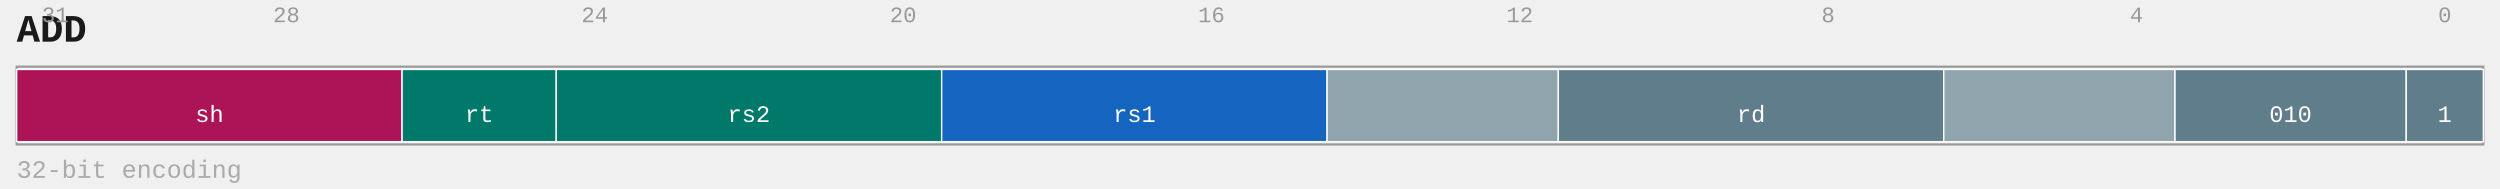
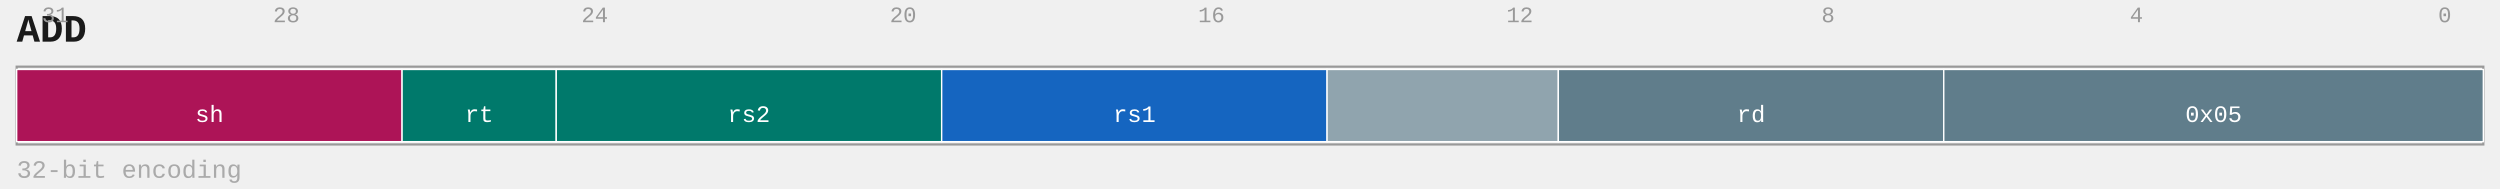
<svg xmlns="http://www.w3.org/2000/svg" viewBox="0 0 900 68" width="900" height="68">
  <defs>
    <style>
      text { font-family: 'Courier New', monospace; }
    </style>
  </defs>
  <text x="6" y="15" font-family="Helvetica Neue,Arial,sans-serif" font-weight="bold" font-size="14" fill="#1a1a1a">ADD</text>
  <text x="19.88" y="8" text-anchor="middle" font-size="8" fill="#999999">31</text>
  <text x="103.12" y="8" text-anchor="middle" font-size="8" fill="#999999">28</text>
  <text x="214.12" y="8" text-anchor="middle" font-size="8" fill="#999999">24</text>
  <text x="325.12" y="8" text-anchor="middle" font-size="8" fill="#999999">20</text>
  <text x="436.12" y="8" text-anchor="middle" font-size="8" fill="#999999">16</text>
  <text x="547.12" y="8" text-anchor="middle" font-size="8" fill="#999999">12</text>
  <text x="658.12" y="8" text-anchor="middle" font-size="8" fill="#999999">8</text>
  <text x="769.12" y="8" text-anchor="middle" font-size="8" fill="#999999">4</text>
  <text x="880.12" y="8" text-anchor="middle" font-size="8" fill="#999999">0</text>
  <rect x="6" y="24" width="888.00" height="28" fill="none" stroke="#999999" stroke-width="0.8" />
  <rect x="6.000" y="25" width="138.750" height="26" fill="#AD1457" stroke="white" stroke-width="0.5" />
  <text x="75.4" y="41.5" text-anchor="middle" dominant-baseline="middle" font-size="8.5" fill="white" pointer-events="none">sh</text>
  <rect x="144.750" y="25" width="55.500" height="26" fill="#00796B" stroke="white" stroke-width="0.5" />
  <text x="172.5" y="41.5" text-anchor="middle" dominant-baseline="middle" font-size="8.5" fill="white" pointer-events="none">rt</text>
  <rect x="200.250" y="25" width="138.750" height="26" fill="#00796B" stroke="white" stroke-width="0.5" />
  <text x="269.6" y="41.5" text-anchor="middle" dominant-baseline="middle" font-size="8.5" fill="white" pointer-events="none">rs2</text>
  <rect x="339.000" y="25" width="138.750" height="26" fill="#1565C0" stroke="white" stroke-width="0.5" />
  <text x="408.4" y="41.5" text-anchor="middle" dominant-baseline="middle" font-size="8.5" fill="white" pointer-events="none">rs1</text>
  <rect x="477.750" y="25" width="83.250" height="26" fill="#90A4AE" stroke="white" stroke-width="0.5" />
  <rect x="561.000" y="25" width="138.750" height="26" fill="#607D8B" stroke="white" stroke-width="0.5" />
  <text x="630.4" y="41.5" text-anchor="middle" dominant-baseline="middle" font-size="8.5" fill="white" pointer-events="none">rd</text>
-   <rect x="699.750" y="25" width="83.250" height="26" fill="#90A4AE" stroke="white" stroke-width="0.5" />
-   <rect x="783.000" y="25" width="83.250" height="26" fill="#607D8B" stroke="white" stroke-width="0.5" />
-   <text x="824.6" y="41.5" text-anchor="middle" dominant-baseline="middle" font-size="8.5" fill="white" pointer-events="none">010</text>
-   <rect x="866.250" y="25" width="27.750" height="26" fill="#607D8B" stroke="white" stroke-width="0.5" />
-   <text x="880.1" y="41.5" text-anchor="middle" dominant-baseline="middle" font-size="8.5" fill="white" pointer-events="none">1</text>
+   <rect x="699.750" y="25" width="194.250" height="26" fill="#607D8B" stroke="white" stroke-width="0.5" />
+   <text x="796.9" y="41.5" text-anchor="middle" dominant-baseline="middle" font-size="8.5" fill="white" pointer-events="none">0x05</text>
  <text x="6" y="64" font-size="9" fill="#aaaaaa" font-family="Helvetica Neue,Arial,sans-serif">32-bit encoding</text>
</svg>
